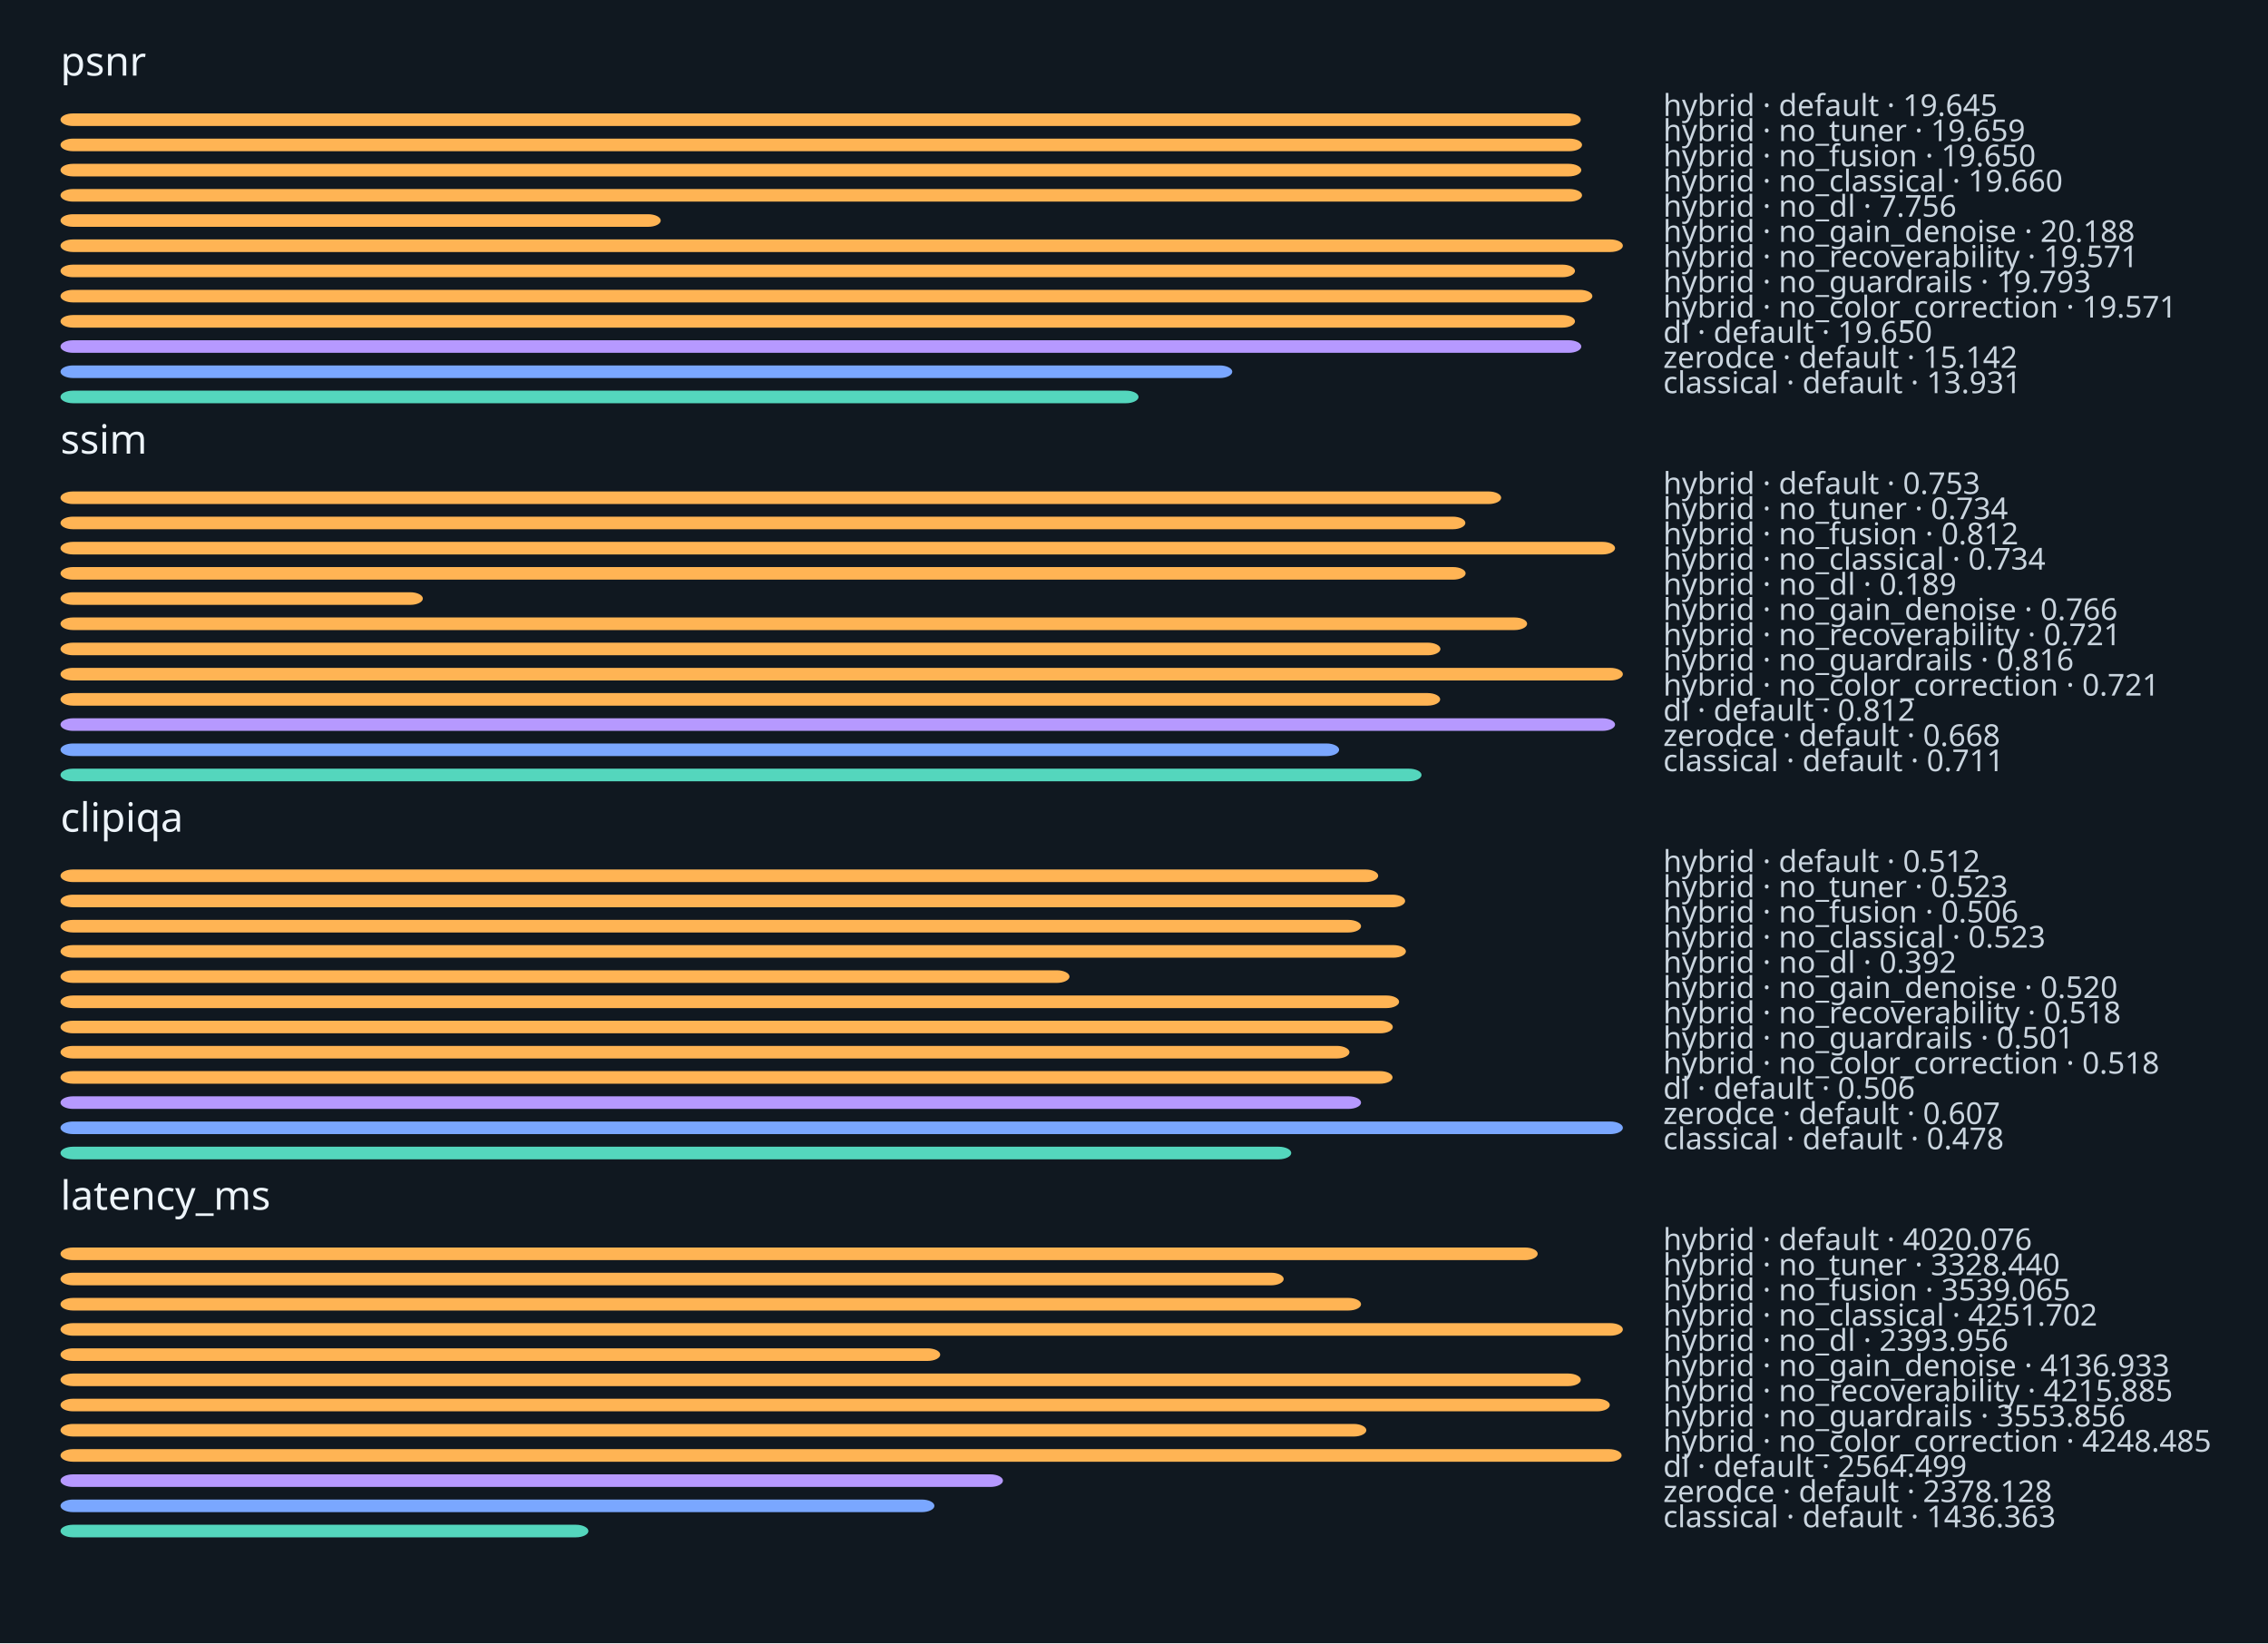
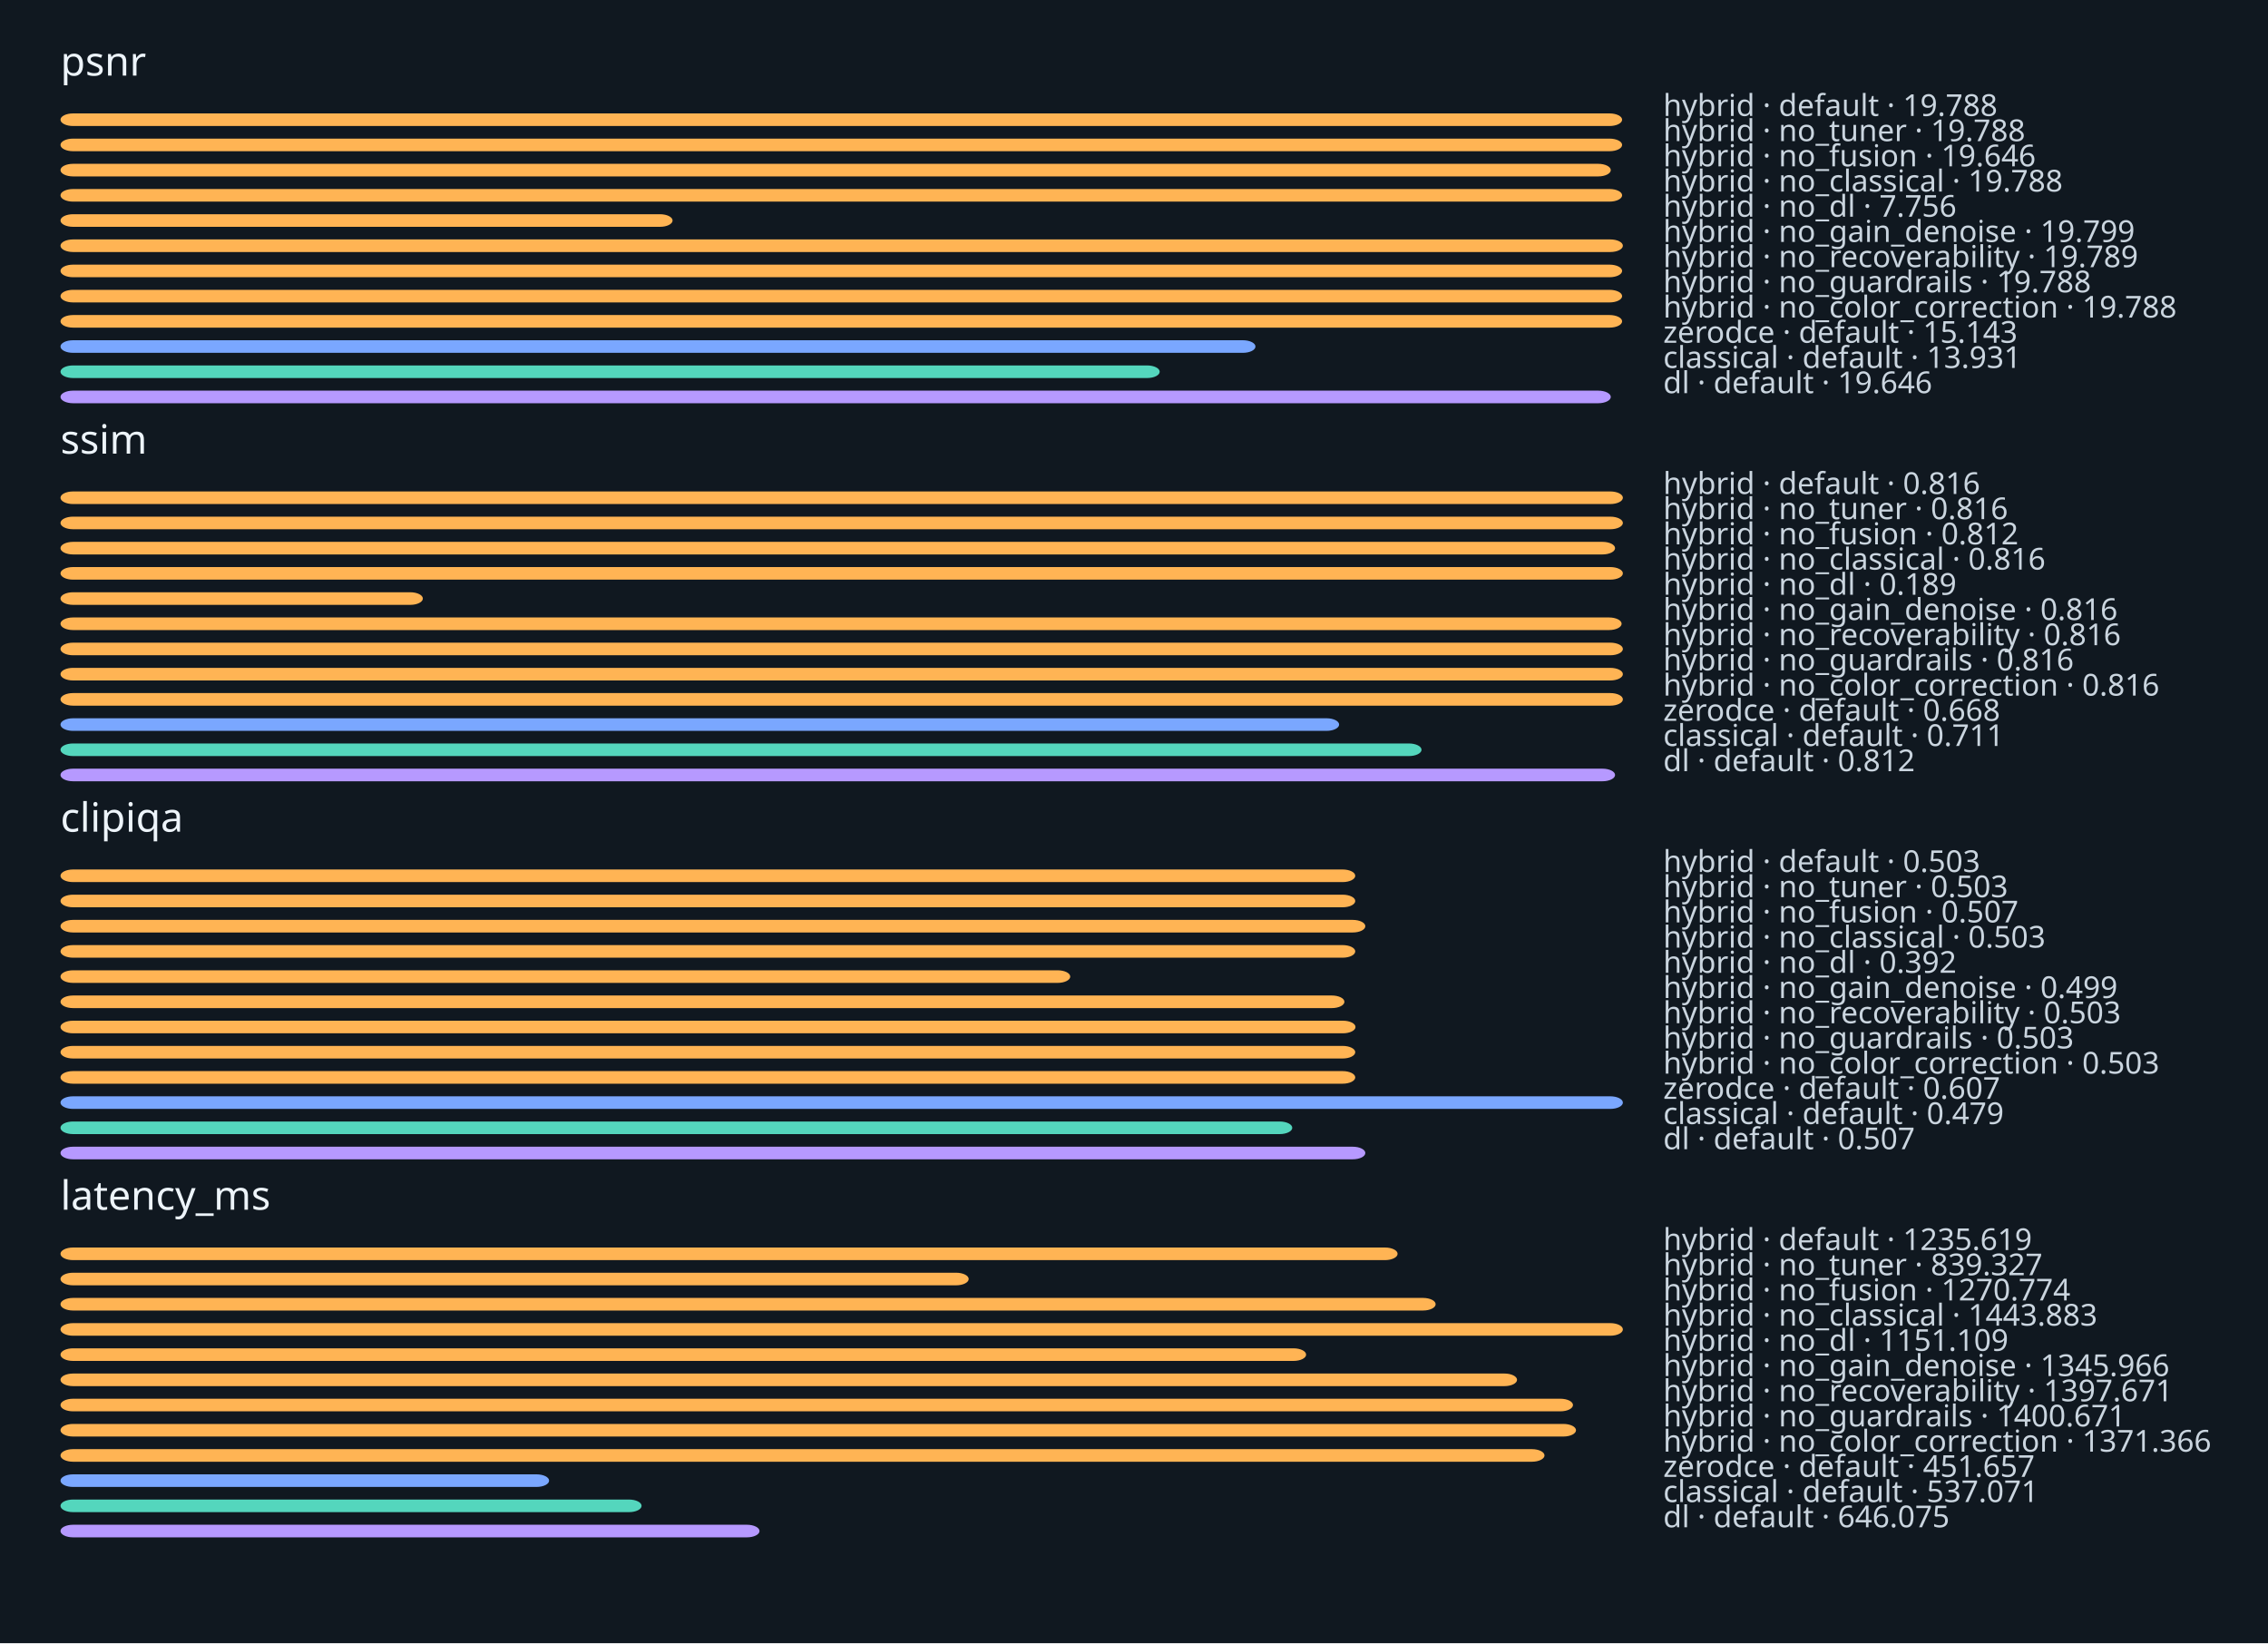
<svg xmlns="http://www.w3.org/2000/svg" width="900" height="652" viewBox="0 0 900 652">
  <rect width="100%" height="100%" fill="#101820" />
  <text x="24" y="30" fill="#edf4fa" font-family="sans-serif" font-size="16">psnr</text>
-   <rect x="24" y="45" width="603.3" height="5" rx="5" fill="#ffb454" />
-   <text x="660" y="46" fill="#cad5df" font-family="sans-serif" font-size="12">hybrid · default · 19.645</text>
-   <rect x="24" y="55" width="603.8" height="5" rx="5" fill="#ffb454" />
-   <text x="660" y="56" fill="#cad5df" font-family="sans-serif" font-size="12">hybrid · no_tuner · 19.659</text>
-   <rect x="24" y="65" width="603.5" height="5" rx="5" fill="#ffb454" />
-   <text x="660" y="66" fill="#cad5df" font-family="sans-serif" font-size="12">hybrid · no_fusion · 19.650</text>
-   <rect x="24" y="75" width="603.8" height="5" rx="5" fill="#ffb454" />
-   <text x="660" y="76" fill="#cad5df" font-family="sans-serif" font-size="12">hybrid · no_classical · 19.660</text>
-   <rect x="24" y="85" width="238.2" height="5" rx="5" fill="#ffb454" />
+   <rect x="24" y="45" width="619.7" height="5" rx="5" fill="#ffb454" />
+   <text x="660" y="46" fill="#cad5df" font-family="sans-serif" font-size="12">hybrid · default · 19.788</text>
+   <rect x="24" y="55" width="619.7" height="5" rx="5" fill="#ffb454" />
+   <text x="660" y="56" fill="#cad5df" font-family="sans-serif" font-size="12">hybrid · no_tuner · 19.788</text>
+   <rect x="24" y="65" width="615.2" height="5" rx="5" fill="#ffb454" />
+   <text x="660" y="66" fill="#cad5df" font-family="sans-serif" font-size="12">hybrid · no_fusion · 19.646</text>
+   <rect x="24" y="75" width="619.7" height="5" rx="5" fill="#ffb454" />
+   <text x="660" y="76" fill="#cad5df" font-family="sans-serif" font-size="12">hybrid · no_classical · 19.788</text>
+   <rect x="24" y="85" width="242.9" height="5" rx="5" fill="#ffb454" />
  <text x="660" y="86" fill="#cad5df" font-family="sans-serif" font-size="12">hybrid · no_dl · 7.756</text>
  <rect x="24" y="95" width="620.0" height="5" rx="5" fill="#ffb454" />
-   <text x="660" y="96" fill="#cad5df" font-family="sans-serif" font-size="12">hybrid · no_gain_denoise · 20.188</text>
-   <rect x="24" y="105" width="601.0" height="5" rx="5" fill="#ffb454" />
-   <text x="660" y="106" fill="#cad5df" font-family="sans-serif" font-size="12">hybrid · no_recoverability · 19.571</text>
-   <rect x="24" y="115" width="607.9" height="5" rx="5" fill="#ffb454" />
-   <text x="660" y="116" fill="#cad5df" font-family="sans-serif" font-size="12">hybrid · no_guardrails · 19.793</text>
-   <rect x="24" y="125" width="601.0" height="5" rx="5" fill="#ffb454" />
-   <text x="660" y="126" fill="#cad5df" font-family="sans-serif" font-size="12">hybrid · no_color_correction · 19.571</text>
-   <rect x="24" y="135" width="603.5" height="5" rx="5" fill="#b699ff" />
-   <text x="660" y="136" fill="#cad5df" font-family="sans-serif" font-size="12">dl · default · 19.650</text>
-   <rect x="24" y="145" width="465.0" height="5" rx="5" fill="#7aa7ff" />
-   <text x="660" y="146" fill="#cad5df" font-family="sans-serif" font-size="12">zerodce · default · 15.142</text>
-   <rect x="24" y="155" width="427.8" height="5" rx="5" fill="#54d6bd" />
-   <text x="660" y="156" fill="#cad5df" font-family="sans-serif" font-size="12">classical · default · 13.931</text>
+   <text x="660" y="96" fill="#cad5df" font-family="sans-serif" font-size="12">hybrid · no_gain_denoise · 19.799</text>
+   <rect x="24" y="105" width="619.7" height="5" rx="5" fill="#ffb454" />
+   <text x="660" y="106" fill="#cad5df" font-family="sans-serif" font-size="12">hybrid · no_recoverability · 19.789</text>
+   <rect x="24" y="115" width="619.7" height="5" rx="5" fill="#ffb454" />
+   <text x="660" y="116" fill="#cad5df" font-family="sans-serif" font-size="12">hybrid · no_guardrails · 19.788</text>
+   <rect x="24" y="125" width="619.7" height="5" rx="5" fill="#ffb454" />
+   <text x="660" y="126" fill="#cad5df" font-family="sans-serif" font-size="12">hybrid · no_color_correction · 19.788</text>
+   <rect x="24" y="135" width="474.2" height="5" rx="5" fill="#7aa7ff" />
+   <text x="660" y="136" fill="#cad5df" font-family="sans-serif" font-size="12">zerodce · default · 15.143</text>
+   <rect x="24" y="145" width="436.2" height="5" rx="5" fill="#54d6bd" />
+   <text x="660" y="146" fill="#cad5df" font-family="sans-serif" font-size="12">classical · default · 13.931</text>
+   <rect x="24" y="155" width="615.2" height="5" rx="5" fill="#b699ff" />
+   <text x="660" y="156" fill="#cad5df" font-family="sans-serif" font-size="12">dl · default · 19.646</text>
  <text x="24" y="180" fill="#edf4fa" font-family="sans-serif" font-size="16">ssim</text>
-   <rect x="24" y="195" width="571.7" height="5" rx="5" fill="#ffb454" />
-   <text x="660" y="196" fill="#cad5df" font-family="sans-serif" font-size="12">hybrid · default · 0.753</text>
-   <rect x="24" y="205" width="557.5" height="5" rx="5" fill="#ffb454" />
-   <text x="660" y="206" fill="#cad5df" font-family="sans-serif" font-size="12">hybrid · no_tuner · 0.734</text>
+   <rect x="24" y="195" width="620.0" height="5" rx="5" fill="#ffb454" />
+   <text x="660" y="196" fill="#cad5df" font-family="sans-serif" font-size="12">hybrid · default · 0.816</text>
+   <rect x="24" y="205" width="620.0" height="5" rx="5" fill="#ffb454" />
+   <text x="660" y="206" fill="#cad5df" font-family="sans-serif" font-size="12">hybrid · no_tuner · 0.816</text>
  <rect x="24" y="215" width="616.9" height="5" rx="5" fill="#ffb454" />
  <text x="660" y="216" fill="#cad5df" font-family="sans-serif" font-size="12">hybrid · no_fusion · 0.812</text>
-   <rect x="24" y="225" width="557.6" height="5" rx="5" fill="#ffb454" />
-   <text x="660" y="226" fill="#cad5df" font-family="sans-serif" font-size="12">hybrid · no_classical · 0.734</text>
+   <rect x="24" y="225" width="620.0" height="5" rx="5" fill="#ffb454" />
+   <text x="660" y="226" fill="#cad5df" font-family="sans-serif" font-size="12">hybrid · no_classical · 0.816</text>
  <rect x="24" y="235" width="143.8" height="5" rx="5" fill="#ffb454" />
  <text x="660" y="236" fill="#cad5df" font-family="sans-serif" font-size="12">hybrid · no_dl · 0.189</text>
-   <rect x="24" y="245" width="582.0" height="5" rx="5" fill="#ffb454" />
-   <text x="660" y="246" fill="#cad5df" font-family="sans-serif" font-size="12">hybrid · no_gain_denoise · 0.766</text>
-   <rect x="24" y="255" width="547.6" height="5" rx="5" fill="#ffb454" />
-   <text x="660" y="256" fill="#cad5df" font-family="sans-serif" font-size="12">hybrid · no_recoverability · 0.721</text>
+   <rect x="24" y="245" width="619.5" height="5" rx="5" fill="#ffb454" />
+   <text x="660" y="246" fill="#cad5df" font-family="sans-serif" font-size="12">hybrid · no_gain_denoise · 0.816</text>
+   <rect x="24" y="255" width="620.0" height="5" rx="5" fill="#ffb454" />
+   <text x="660" y="256" fill="#cad5df" font-family="sans-serif" font-size="12">hybrid · no_recoverability · 0.816</text>
  <rect x="24" y="265" width="620.0" height="5" rx="5" fill="#ffb454" />
  <text x="660" y="266" fill="#cad5df" font-family="sans-serif" font-size="12">hybrid · no_guardrails · 0.816</text>
-   <rect x="24" y="275" width="547.5" height="5" rx="5" fill="#ffb454" />
-   <text x="660" y="276" fill="#cad5df" font-family="sans-serif" font-size="12">hybrid · no_color_correction · 0.721</text>
-   <rect x="24" y="285" width="616.9" height="5" rx="5" fill="#b699ff" />
-   <text x="660" y="286" fill="#cad5df" font-family="sans-serif" font-size="12">dl · default · 0.812</text>
-   <rect x="24" y="295" width="507.4" height="5" rx="5" fill="#7aa7ff" />
-   <text x="660" y="296" fill="#cad5df" font-family="sans-serif" font-size="12">zerodce · default · 0.668</text>
-   <rect x="24" y="305" width="540.1" height="5" rx="5" fill="#54d6bd" />
-   <text x="660" y="306" fill="#cad5df" font-family="sans-serif" font-size="12">classical · default · 0.711</text>
+   <rect x="24" y="275" width="620.0" height="5" rx="5" fill="#ffb454" />
+   <text x="660" y="276" fill="#cad5df" font-family="sans-serif" font-size="12">hybrid · no_color_correction · 0.816</text>
+   <rect x="24" y="285" width="507.4" height="5" rx="5" fill="#7aa7ff" />
+   <text x="660" y="286" fill="#cad5df" font-family="sans-serif" font-size="12">zerodce · default · 0.668</text>
+   <rect x="24" y="295" width="540.1" height="5" rx="5" fill="#54d6bd" />
+   <text x="660" y="296" fill="#cad5df" font-family="sans-serif" font-size="12">classical · default · 0.711</text>
+   <rect x="24" y="305" width="616.9" height="5" rx="5" fill="#b699ff" />
+   <text x="660" y="306" fill="#cad5df" font-family="sans-serif" font-size="12">dl · default · 0.812</text>
  <text x="24" y="330" fill="#edf4fa" font-family="sans-serif" font-size="16">clipiqa</text>
-   <rect x="24" y="345" width="522.9" height="5" rx="5" fill="#ffb454" />
-   <text x="660" y="346" fill="#cad5df" font-family="sans-serif" font-size="12">hybrid · default · 0.512</text>
-   <rect x="24" y="355" width="533.6" height="5" rx="5" fill="#ffb454" />
-   <text x="660" y="356" fill="#cad5df" font-family="sans-serif" font-size="12">hybrid · no_tuner · 0.523</text>
-   <rect x="24" y="365" width="516.1" height="5" rx="5" fill="#ffb454" />
-   <text x="660" y="366" fill="#cad5df" font-family="sans-serif" font-size="12">hybrid · no_fusion · 0.506</text>
-   <rect x="24" y="375" width="533.9" height="5" rx="5" fill="#ffb454" />
-   <text x="660" y="376" fill="#cad5df" font-family="sans-serif" font-size="12">hybrid · no_classical · 0.523</text>
-   <rect x="24" y="385" width="400.4" height="5" rx="5" fill="#ffb454" />
+   <rect x="24" y="345" width="513.8" height="5" rx="5" fill="#ffb454" />
+   <text x="660" y="346" fill="#cad5df" font-family="sans-serif" font-size="12">hybrid · default · 0.503</text>
+   <rect x="24" y="355" width="513.8" height="5" rx="5" fill="#ffb454" />
+   <text x="660" y="356" fill="#cad5df" font-family="sans-serif" font-size="12">hybrid · no_tuner · 0.503</text>
+   <rect x="24" y="365" width="517.8" height="5" rx="5" fill="#ffb454" />
+   <text x="660" y="366" fill="#cad5df" font-family="sans-serif" font-size="12">hybrid · no_fusion · 0.507</text>
+   <rect x="24" y="375" width="513.8" height="5" rx="5" fill="#ffb454" />
+   <text x="660" y="376" fill="#cad5df" font-family="sans-serif" font-size="12">hybrid · no_classical · 0.503</text>
+   <rect x="24" y="385" width="400.7" height="5" rx="5" fill="#ffb454" />
  <text x="660" y="386" fill="#cad5df" font-family="sans-serif" font-size="12">hybrid · no_dl · 0.392</text>
-   <rect x="24" y="395" width="531.2" height="5" rx="5" fill="#ffb454" />
-   <text x="660" y="396" fill="#cad5df" font-family="sans-serif" font-size="12">hybrid · no_gain_denoise · 0.520</text>
-   <rect x="24" y="405" width="528.7" height="5" rx="5" fill="#ffb454" />
-   <text x="660" y="406" fill="#cad5df" font-family="sans-serif" font-size="12">hybrid · no_recoverability · 0.518</text>
-   <rect x="24" y="415" width="511.5" height="5" rx="5" fill="#ffb454" />
-   <text x="660" y="416" fill="#cad5df" font-family="sans-serif" font-size="12">hybrid · no_guardrails · 0.501</text>
-   <rect x="24" y="425" width="528.6" height="5" rx="5" fill="#ffb454" />
-   <text x="660" y="426" fill="#cad5df" font-family="sans-serif" font-size="12">hybrid · no_color_correction · 0.518</text>
-   <rect x="24" y="435" width="516.1" height="5" rx="5" fill="#b699ff" />
-   <text x="660" y="436" fill="#cad5df" font-family="sans-serif" font-size="12">dl · default · 0.506</text>
-   <rect x="24" y="445" width="620.0" height="5" rx="5" fill="#7aa7ff" />
-   <text x="660" y="446" fill="#cad5df" font-family="sans-serif" font-size="12">zerodce · default · 0.607</text>
-   <rect x="24" y="455" width="488.4" height="5" rx="5" fill="#54d6bd" />
-   <text x="660" y="456" fill="#cad5df" font-family="sans-serif" font-size="12">classical · default · 0.478</text>
+   <rect x="24" y="395" width="509.5" height="5" rx="5" fill="#ffb454" />
+   <text x="660" y="396" fill="#cad5df" font-family="sans-serif" font-size="12">hybrid · no_gain_denoise · 0.499</text>
+   <rect x="24" y="405" width="513.9" height="5" rx="5" fill="#ffb454" />
+   <text x="660" y="406" fill="#cad5df" font-family="sans-serif" font-size="12">hybrid · no_recoverability · 0.503</text>
+   <rect x="24" y="415" width="513.8" height="5" rx="5" fill="#ffb454" />
+   <text x="660" y="416" fill="#cad5df" font-family="sans-serif" font-size="12">hybrid · no_guardrails · 0.503</text>
+   <rect x="24" y="425" width="513.8" height="5" rx="5" fill="#ffb454" />
+   <text x="660" y="426" fill="#cad5df" font-family="sans-serif" font-size="12">hybrid · no_color_correction · 0.503</text>
+   <rect x="24" y="435" width="620.0" height="5" rx="5" fill="#7aa7ff" />
+   <text x="660" y="436" fill="#cad5df" font-family="sans-serif" font-size="12">zerodce · default · 0.607</text>
+   <rect x="24" y="445" width="488.8" height="5" rx="5" fill="#54d6bd" />
+   <text x="660" y="446" fill="#cad5df" font-family="sans-serif" font-size="12">classical · default · 0.479</text>
+   <rect x="24" y="455" width="517.8" height="5" rx="5" fill="#b699ff" />
+   <text x="660" y="456" fill="#cad5df" font-family="sans-serif" font-size="12">dl · default · 0.507</text>
  <text x="24" y="480" fill="#edf4fa" font-family="sans-serif" font-size="16">latency_ms</text>
-   <rect x="24" y="495" width="586.2" height="5" rx="5" fill="#ffb454" />
-   <text x="660" y="496" fill="#cad5df" font-family="sans-serif" font-size="12">hybrid · default · 4020.076</text>
-   <rect x="24" y="505" width="485.4" height="5" rx="5" fill="#ffb454" />
-   <text x="660" y="506" fill="#cad5df" font-family="sans-serif" font-size="12">hybrid · no_tuner · 3328.440</text>
-   <rect x="24" y="515" width="516.1" height="5" rx="5" fill="#ffb454" />
-   <text x="660" y="516" fill="#cad5df" font-family="sans-serif" font-size="12">hybrid · no_fusion · 3539.065</text>
+   <rect x="24" y="495" width="530.6" height="5" rx="5" fill="#ffb454" />
+   <text x="660" y="496" fill="#cad5df" font-family="sans-serif" font-size="12">hybrid · default · 1235.619</text>
+   <rect x="24" y="505" width="360.4" height="5" rx="5" fill="#ffb454" />
+   <text x="660" y="506" fill="#cad5df" font-family="sans-serif" font-size="12">hybrid · no_tuner · 839.327</text>
+   <rect x="24" y="515" width="545.7" height="5" rx="5" fill="#ffb454" />
+   <text x="660" y="516" fill="#cad5df" font-family="sans-serif" font-size="12">hybrid · no_fusion · 1270.774</text>
  <rect x="24" y="525" width="620.0" height="5" rx="5" fill="#ffb454" />
-   <text x="660" y="526" fill="#cad5df" font-family="sans-serif" font-size="12">hybrid · no_classical · 4251.702</text>
-   <rect x="24" y="535" width="349.1" height="5" rx="5" fill="#ffb454" />
-   <text x="660" y="536" fill="#cad5df" font-family="sans-serif" font-size="12">hybrid · no_dl · 2393.956</text>
-   <rect x="24" y="545" width="603.3" height="5" rx="5" fill="#ffb454" />
-   <text x="660" y="546" fill="#cad5df" font-family="sans-serif" font-size="12">hybrid · no_gain_denoise · 4136.933</text>
-   <rect x="24" y="555" width="614.8" height="5" rx="5" fill="#ffb454" />
-   <text x="660" y="556" fill="#cad5df" font-family="sans-serif" font-size="12">hybrid · no_recoverability · 4215.885</text>
-   <rect x="24" y="565" width="518.2" height="5" rx="5" fill="#ffb454" />
-   <text x="660" y="566" fill="#cad5df" font-family="sans-serif" font-size="12">hybrid · no_guardrails · 3553.856</text>
-   <rect x="24" y="575" width="619.5" height="5" rx="5" fill="#ffb454" />
-   <text x="660" y="576" fill="#cad5df" font-family="sans-serif" font-size="12">hybrid · no_color_correction · 4248.485</text>
-   <rect x="24" y="585" width="374.0" height="5" rx="5" fill="#b699ff" />
-   <text x="660" y="586" fill="#cad5df" font-family="sans-serif" font-size="12">dl · default · 2564.499</text>
-   <rect x="24" y="595" width="346.8" height="5" rx="5" fill="#7aa7ff" />
-   <text x="660" y="596" fill="#cad5df" font-family="sans-serif" font-size="12">zerodce · default · 2378.128</text>
-   <rect x="24" y="605" width="209.5" height="5" rx="5" fill="#54d6bd" />
-   <text x="660" y="606" fill="#cad5df" font-family="sans-serif" font-size="12">classical · default · 1436.363</text>
+   <text x="660" y="526" fill="#cad5df" font-family="sans-serif" font-size="12">hybrid · no_classical · 1443.883</text>
+   <rect x="24" y="535" width="494.3" height="5" rx="5" fill="#ffb454" />
+   <text x="660" y="536" fill="#cad5df" font-family="sans-serif" font-size="12">hybrid · no_dl · 1151.109</text>
+   <rect x="24" y="545" width="578.0" height="5" rx="5" fill="#ffb454" />
+   <text x="660" y="546" fill="#cad5df" font-family="sans-serif" font-size="12">hybrid · no_gain_denoise · 1345.966</text>
+   <rect x="24" y="555" width="600.2" height="5" rx="5" fill="#ffb454" />
+   <text x="660" y="556" fill="#cad5df" font-family="sans-serif" font-size="12">hybrid · no_recoverability · 1397.671</text>
+   <rect x="24" y="565" width="601.4" height="5" rx="5" fill="#ffb454" />
+   <text x="660" y="566" fill="#cad5df" font-family="sans-serif" font-size="12">hybrid · no_guardrails · 1400.671</text>
+   <rect x="24" y="575" width="588.9" height="5" rx="5" fill="#ffb454" />
+   <text x="660" y="576" fill="#cad5df" font-family="sans-serif" font-size="12">hybrid · no_color_correction · 1371.366</text>
+   <rect x="24" y="585" width="193.9" height="5" rx="5" fill="#7aa7ff" />
+   <text x="660" y="586" fill="#cad5df" font-family="sans-serif" font-size="12">zerodce · default · 451.657</text>
+   <rect x="24" y="595" width="230.6" height="5" rx="5" fill="#54d6bd" />
+   <text x="660" y="596" fill="#cad5df" font-family="sans-serif" font-size="12">classical · default · 537.071</text>
+   <rect x="24" y="605" width="277.4" height="5" rx="5" fill="#b699ff" />
+   <text x="660" y="606" fill="#cad5df" font-family="sans-serif" font-size="12">dl · default · 646.075</text>
</svg>
